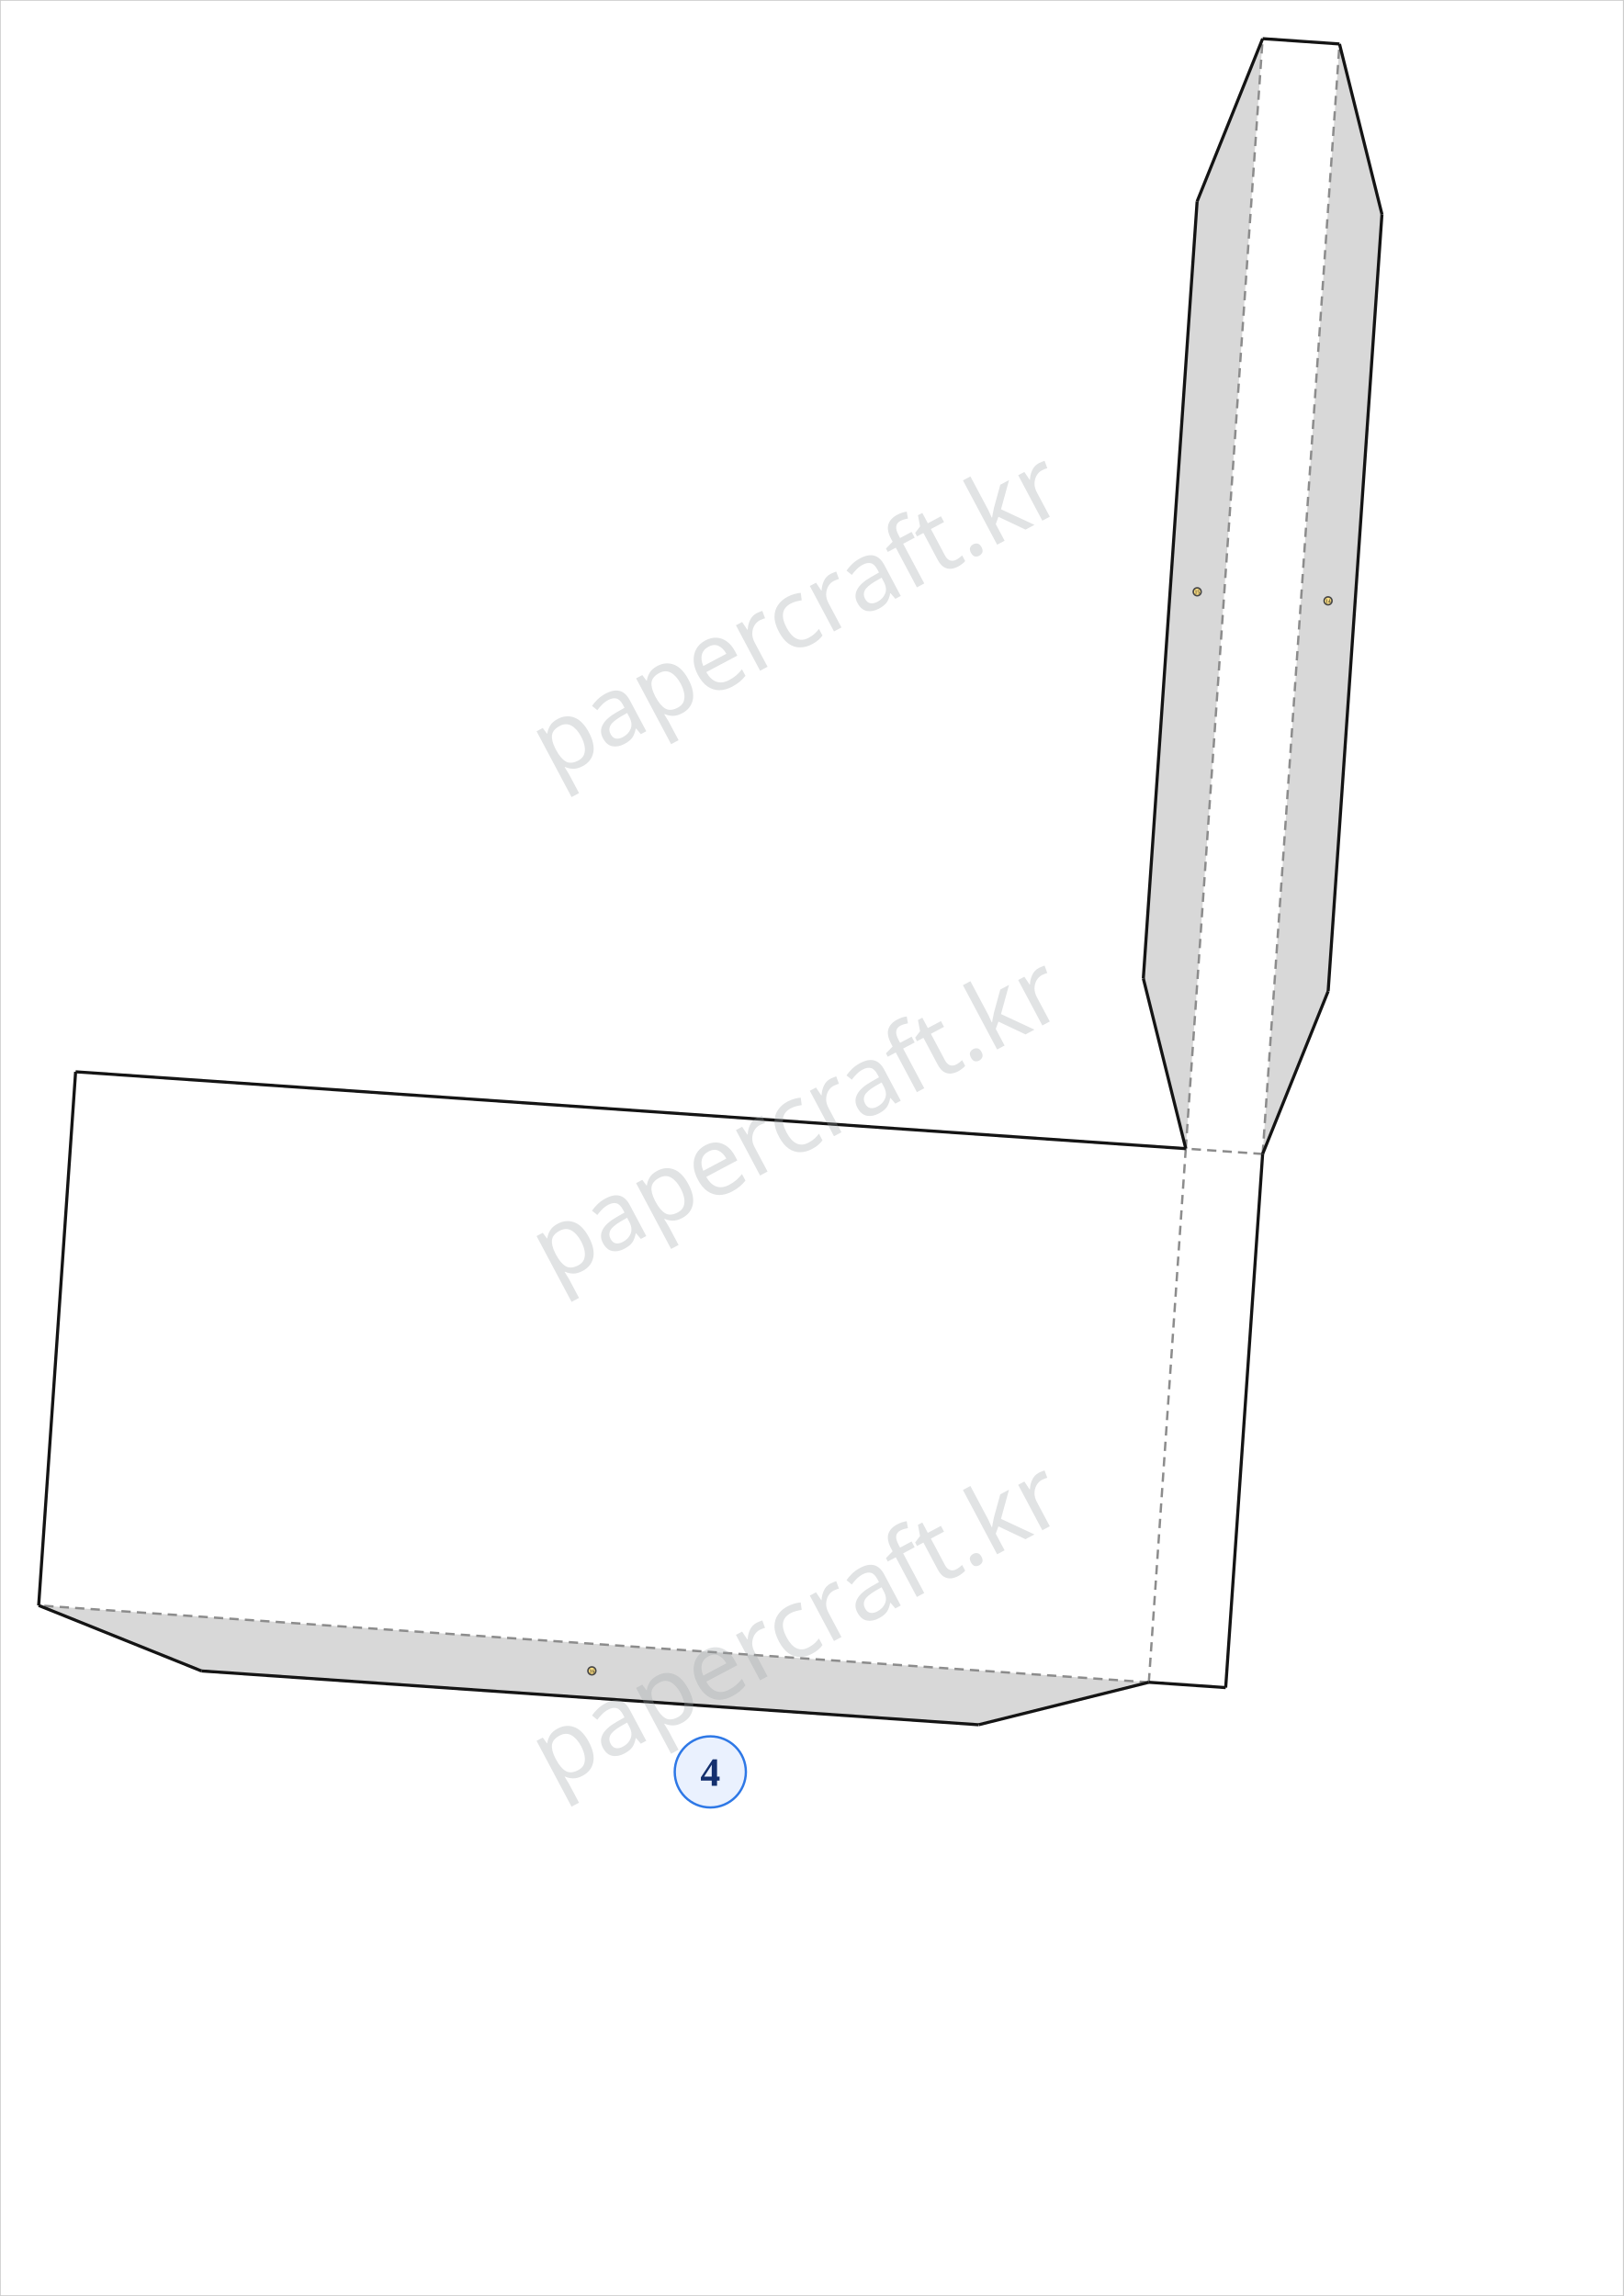
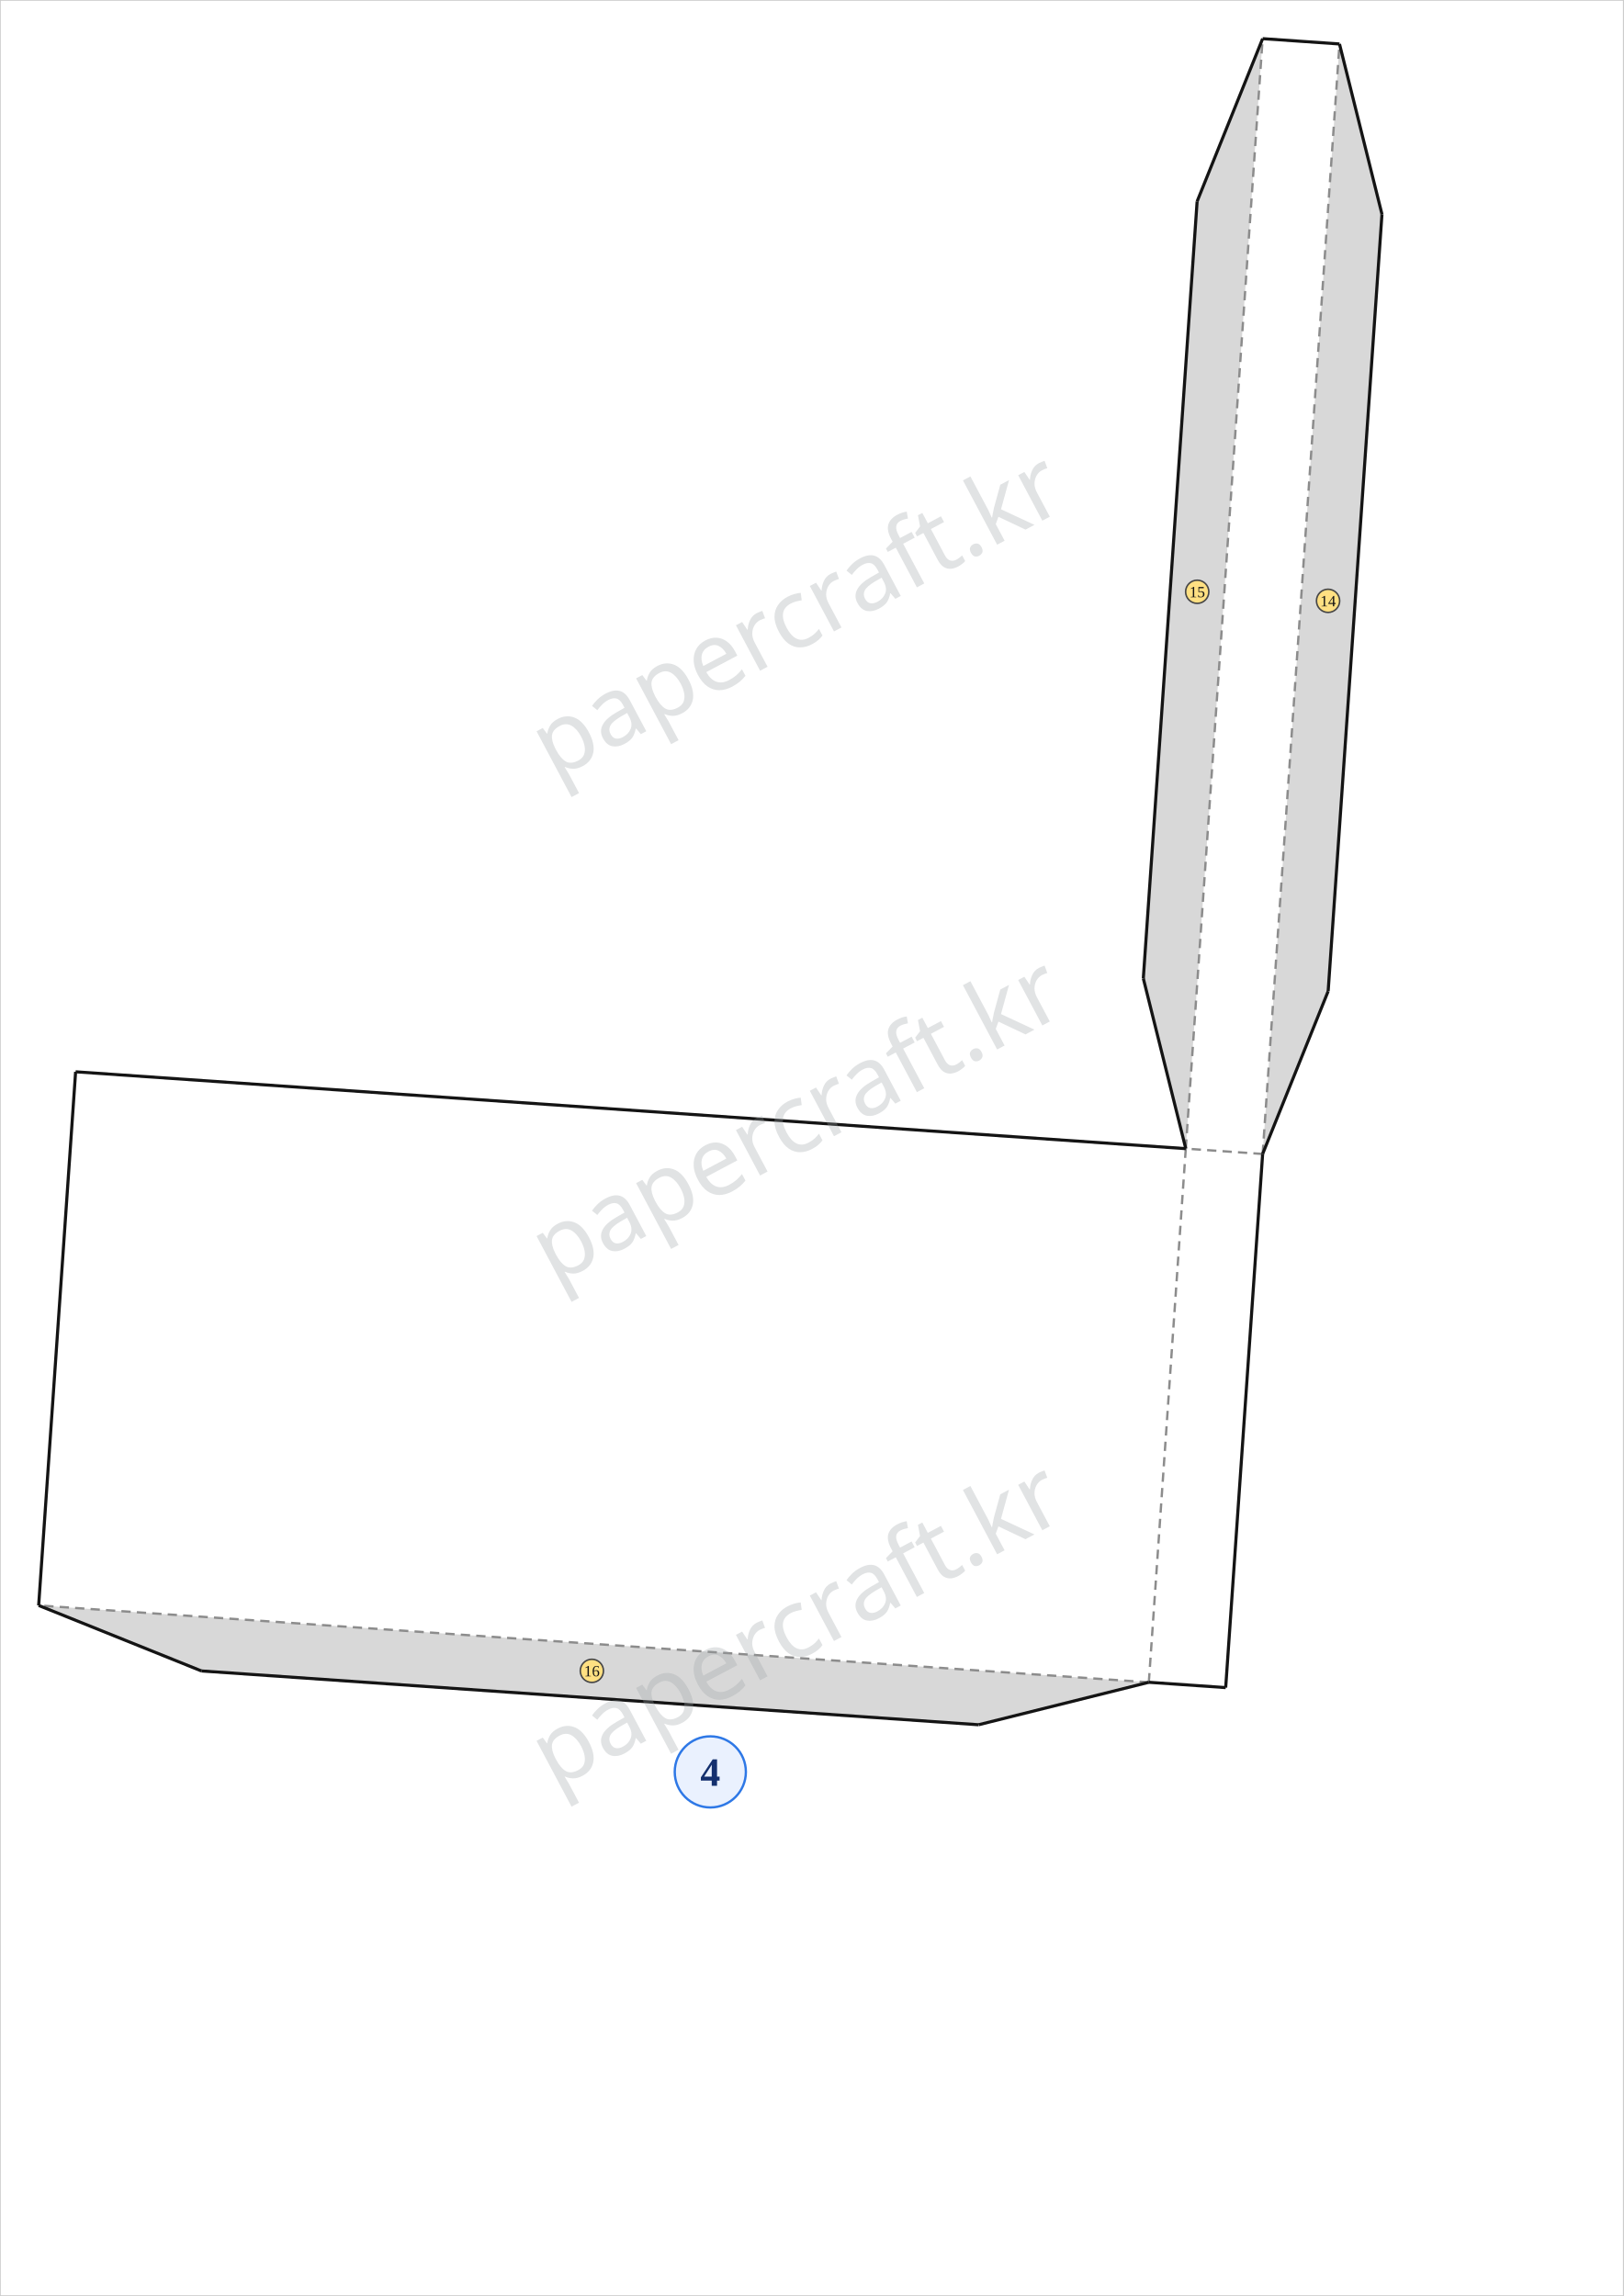
<svg xmlns="http://www.w3.org/2000/svg" width="210.00mm" height="297.00mm" viewBox="0 0 210.00 297.00">
  <rect x="0" y="0" width="210.00" height="297.00" fill="#ffffff" stroke="#cccccc" stroke-width="0.2" />
-   <polygon points="173.242,5.688 178.734,27.709 171.776,128.217 163.302,149.271" fill="rgb(216,216,216)" />
-   <polygon points="163.302,5.0 154.828,26.054 147.869,126.562 153.362,148.583" fill="rgb(216,216,216)" />
+   <polygon points="173.242,5.688 178.735,27.709 171.776,128.217 163.302,149.271" fill="rgb(216,216,216)" />
+   <polygon points="163.302,5.0 154.828,26.054 147.869,126.562 153.362,148.582" fill="rgb(216,216,216)" />
  <polygon points="5.0,207.672 26.054,216.147 126.562,223.105 148.583,217.613" fill="rgb(216,216,216)" />
  <line x1="163.302" y1="149.271" x2="153.362" y2="148.583" stroke="#8c8c8c" stroke-width="0.3" stroke-dasharray="1.2,0.8" />
  <line x1="153.362" y1="148.583" x2="148.583" y2="217.613" stroke="#8c8c8c" stroke-width="0.3" stroke-dasharray="1.2,0.8" />
  <line x1="163.302" y1="149.271" x2="173.242" y2="5.688" stroke="#8c8c8c" stroke-width="0.3" stroke-dasharray="1.2,0.8" />
-   <line x1="153.362" y1="148.583" x2="163.302" y2="5.0" stroke="#8c8c8c" stroke-width="0.3" stroke-dasharray="1.2,0.8" />
+   <line x1="153.362" y1="148.582" x2="163.302" y2="5.0" stroke="#8c8c8c" stroke-width="0.3" stroke-dasharray="1.2,0.8" />
  <line x1="148.583" y1="217.613" x2="5.0" y2="207.672" stroke="#8c8c8c" stroke-width="0.3" stroke-dasharray="1.2,0.8" />
  <line x1="163.302" y1="5.0" x2="173.242" y2="5.688" stroke="#141414" stroke-width="0.4" />
-   <line x1="5.0" y1="207.673" x2="9.779" y2="138.642" stroke="#141414" stroke-width="0.4" />
+   <line x1="5.0" y1="207.672" x2="9.779" y2="138.642" stroke="#141414" stroke-width="0.4" />
  <line x1="9.779" y1="138.642" x2="153.362" y2="148.583" stroke="#141414" stroke-width="0.4" />
  <line x1="163.302" y1="149.271" x2="158.523" y2="218.301" stroke="#141414" stroke-width="0.4" />
  <line x1="158.523" y1="218.301" x2="148.583" y2="217.613" stroke="#141414" stroke-width="0.4" />
-   <line x1="173.242" y1="5.688" x2="178.734" y2="27.709" stroke="#141414" stroke-width="0.4" />
-   <line x1="178.734" y1="27.709" x2="171.776" y2="128.217" stroke="#141414" stroke-width="0.4" />
+   <line x1="173.242" y1="5.688" x2="178.735" y2="27.709" stroke="#141414" stroke-width="0.4" />
+   <line x1="178.735" y1="27.709" x2="171.776" y2="128.217" stroke="#141414" stroke-width="0.4" />
  <line x1="171.776" y1="128.217" x2="163.302" y2="149.271" stroke="#141414" stroke-width="0.4" />
  <line x1="163.302" y1="5.0" x2="154.828" y2="26.054" stroke="#141414" stroke-width="0.4" />
  <line x1="154.828" y1="26.054" x2="147.869" y2="126.562" stroke="#141414" stroke-width="0.4" />
-   <line x1="147.869" y1="126.562" x2="153.362" y2="148.583" stroke="#141414" stroke-width="0.4" />
+   <line x1="147.869" y1="126.562" x2="153.362" y2="148.582" stroke="#141414" stroke-width="0.4" />
  <line x1="5.0" y1="207.672" x2="26.054" y2="216.147" stroke="#141414" stroke-width="0.4" />
  <line x1="26.054" y1="216.147" x2="126.562" y2="223.105" stroke="#141414" stroke-width="0.4" />
  <line x1="126.562" y1="223.105" x2="148.583" y2="217.613" stroke="#141414" stroke-width="0.4" />
-   <circle cx="171.764" cy="77.721" r="0.51" fill="#ffe082" stroke="#464646" stroke-width="0.2" />
-   <text x="171.764" y="77.96" font-size="0.69" text-anchor="middle" fill="#141414">14</text>
-   <circle cx="154.84" cy="76.55" r="0.51" fill="#ffe082" stroke="#464646" stroke-width="0.2" />
-   <text x="154.84" y="76.79" font-size="0.69" text-anchor="middle" fill="#141414">15</text>
-   <circle cx="76.55" cy="216.134" r="0.51" fill="#ffe082" stroke="#464646" stroke-width="0.2" />
-   <text x="76.55" y="216.38" font-size="0.69" text-anchor="middle" fill="#141414">16</text>
+   <circle cx="171.764" cy="77.721" r="1.50" fill="#ffe082" stroke="#464646" stroke-width="0.2" />
+   <text x="171.764" y="78.43" font-size="2.03" text-anchor="middle" fill="#141414">14</text>
+   <circle cx="154.84" cy="76.55" r="1.50" fill="#ffe082" stroke="#464646" stroke-width="0.2" />
+   <text x="154.84" y="77.26" font-size="2.03" text-anchor="middle" fill="#141414">15</text>
+   <circle cx="76.55" cy="216.134" r="1.50" fill="#ffe082" stroke="#464646" stroke-width="0.2" />
+   <text x="76.55" y="216.84" font-size="2.03" text-anchor="middle" fill="#141414">16</text>
  <circle cx="91.867" cy="229.205" r="4.6" fill="#eaf1fe" stroke="#2e78e6" stroke-width="0.3" />
  <text x="91.867" y="231.005" font-size="5.2" text-anchor="middle" fill="#14306e" font-weight="bold">4</text>
  <g pointer-events="none">
    <text x="105.0" y="83.2" text-anchor="middle" font-family="sans-serif" font-size="12.4" fill="#9aa0a6" fill-opacity="0.3" transform="rotate(-28 105.0 83.2)">papercraft.kr</text>
    <text x="105.0" y="148.5" text-anchor="middle" font-family="sans-serif" font-size="12.4" fill="#9aa0a6" fill-opacity="0.3" transform="rotate(-28 105.0 148.5)">papercraft.kr</text>
    <text x="105.0" y="213.8" text-anchor="middle" font-family="sans-serif" font-size="12.4" fill="#9aa0a6" fill-opacity="0.3" transform="rotate(-28 105.0 213.8)">papercraft.kr</text>
  </g>
</svg>
